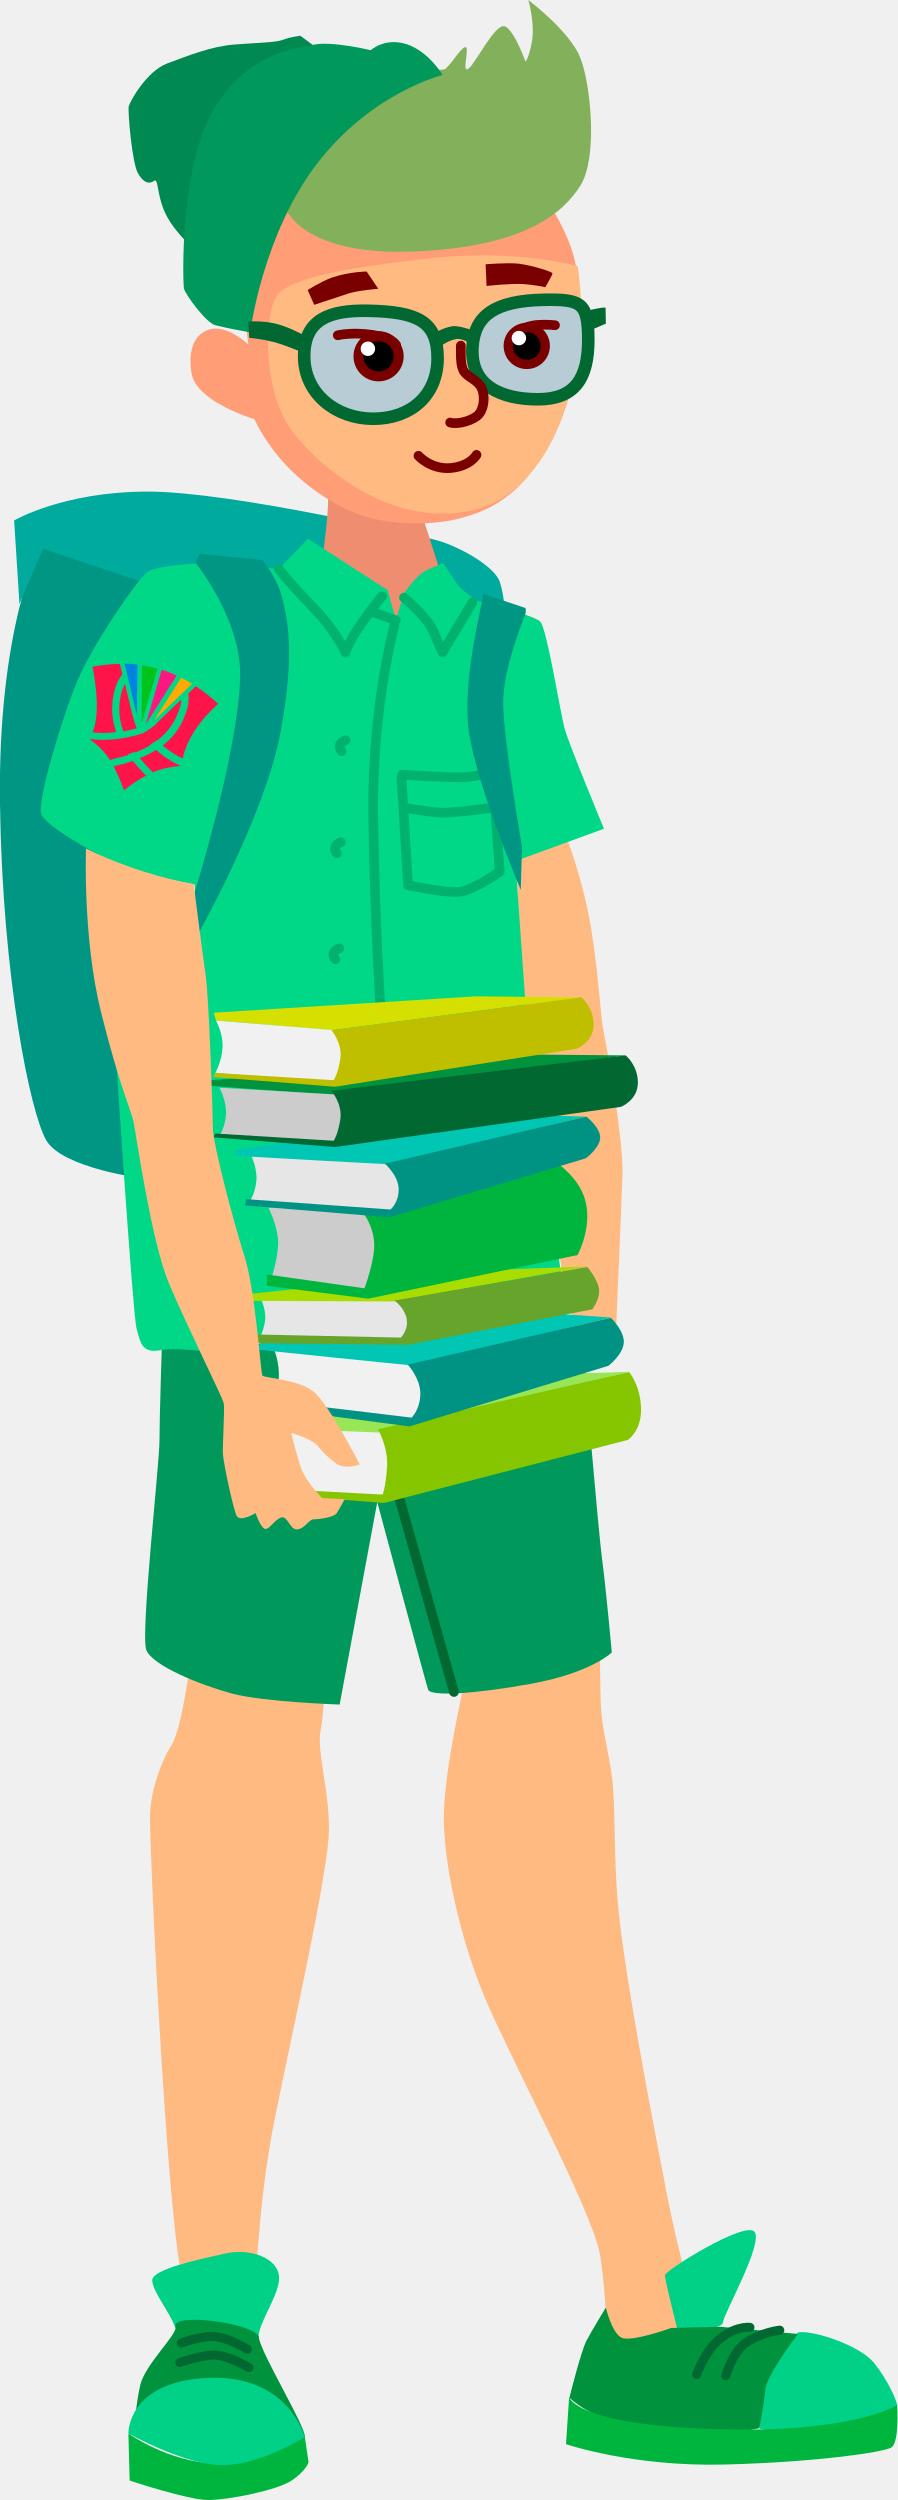
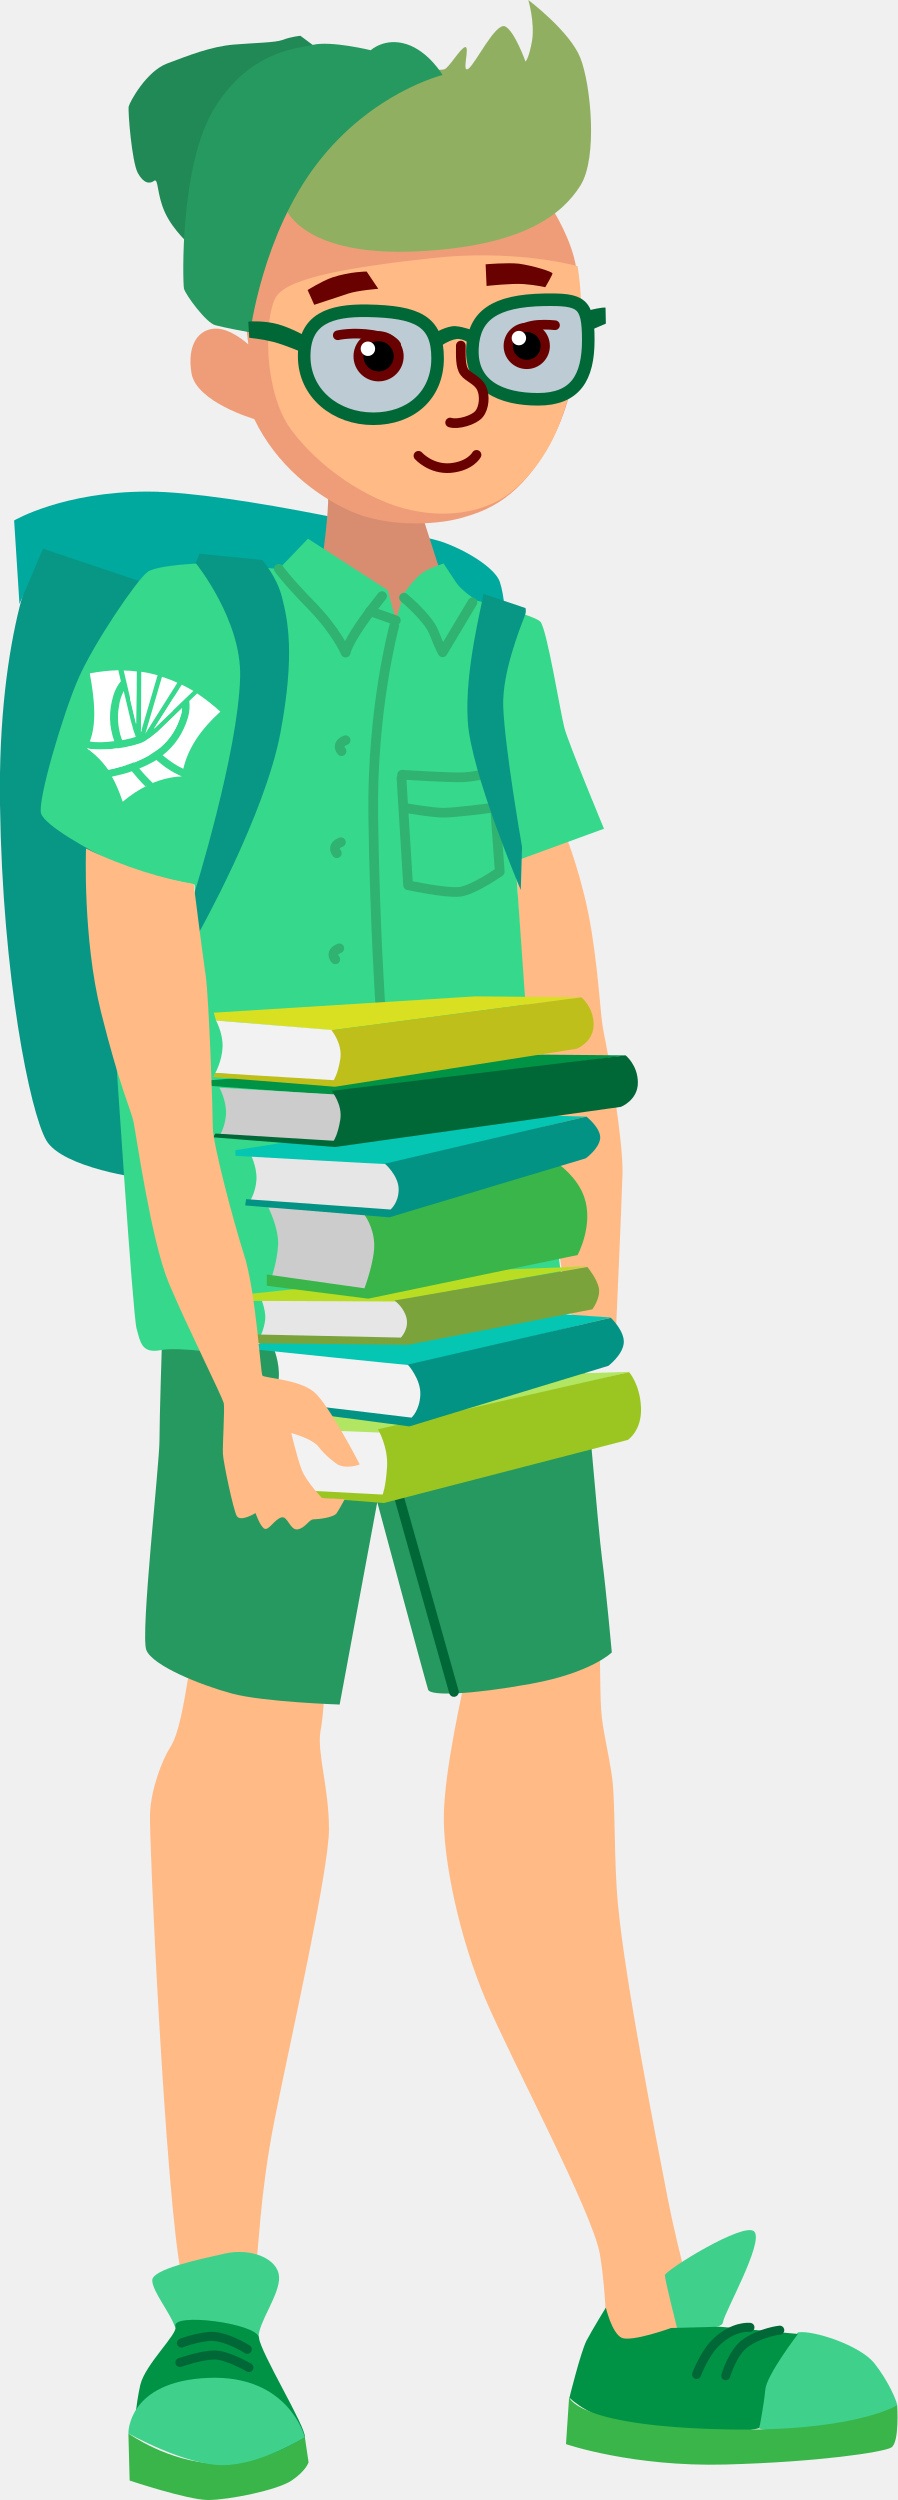
<svg xmlns="http://www.w3.org/2000/svg" version="1.1" id="Layer_1" x="0px" y="0px" viewBox="0 0 285.9 796.4" style="enable-background:new 0 0 285.9 796.4;" xml:space="preserve">
  <style type="text/css">
- 	.st0{fill:#009684;}
- 	.st1{fill:#00AA9D;}
- 	.st2{fill:#EE8D70;}
- 	.st3{fill:#FF9D77;}
- 	.st4{fill:#FFBA82;}
- 	.st5{fill:#83B05B;}
- 	.st6{fill:#008951;}
- 	.st7{fill:#00995B;}
- 	.st8{fill:#7A0000;}
- 	.st9{fill:#006830;}
- 	.st10{fill:#B7CCD4;stroke:#006830;stroke-width:4.005;stroke-miterlimit:10;}
- 	.st11{fill:none;stroke:#7A0000;stroke-width:3.081;stroke-linecap:round;stroke-linejoin:round;stroke-miterlimit:10;}
- 	.st12{fill:#7A0000;stroke:#7A0000;stroke-width:3.081;stroke-linecap:round;stroke-linejoin:round;stroke-miterlimit:10;}
- 	.st13{stroke:#7A0000;stroke-width:3.177;stroke-linecap:round;stroke-linejoin:round;stroke-miterlimit:10;}
- 	.st14{stroke:#7A0000;stroke-width:2.936;stroke-linecap:round;stroke-linejoin:round;stroke-miterlimit:10;}
- 	.st15{fill:#00D887;}
- 	.st16{fill:none;stroke:#006830;stroke-width:3.081;stroke-linecap:round;stroke-linejoin:round;stroke-miterlimit:10;}
- 	.st17{fill:none;stroke:#00B26E;stroke-width:3.081;stroke-linecap:round;stroke-linejoin:round;stroke-miterlimit:10;}
- 	.st18{fill:#98E555;}
- 	.st19{fill:#F1F1F1;}
- 	.st20{fill:#85C600;}
- 	.st21{fill:#00C6B3;}
- 	.st22{fill:#009384;}
+ 	.st0{fill:#089685;}
+ 	.st1{fill:#00A99D;}
+ 	.st2{fill:#D88D71;}
+ 	.st3{fill:#EF9D78;}
+ 	.st4{fill:#FFBA85;}
+ 	.st5{fill:#91AF61;}
+ 	.st6{fill:#218955;}
+ 	.st7{fill:#25995F;}
+ 	.st8{fill:#680100;}
+ 	.st9{fill:#006837;}
+ 	.st10{fill:#BDCCD4;stroke:#006837;stroke-width:4.005;stroke-miterlimit:10;}
+ 	.st11{fill:none;stroke:#680100;stroke-width:3.081;stroke-linecap:round;stroke-linejoin:round;stroke-miterlimit:10;}
+ 	.st12{fill:#680100;stroke:#680100;stroke-width:3.081;stroke-linecap:round;stroke-linejoin:round;stroke-miterlimit:10;}
+ 	.st13{stroke:#680100;stroke-width:3.177;stroke-linecap:round;stroke-linejoin:round;stroke-miterlimit:10;}
+ 	.st14{stroke:#680100;stroke-width:2.936;stroke-linecap:round;stroke-linejoin:round;stroke-miterlimit:10;}
+ 	.st15{fill:#36D88B;}
+ 	.st16{fill:none;stroke:#006837;stroke-width:3.081;stroke-linecap:round;stroke-linejoin:round;stroke-miterlimit:10;}
+ 	.st17{fill:none;stroke:#30B271;stroke-width:3.081;stroke-linecap:round;stroke-linejoin:round;stroke-miterlimit:10;}
+ 	.st18{fill:#B2E561;}
+ 	.st19{fill:#F2F2F2;}
+ 	.st20{fill:#9BC622;}
+ 	.st21{fill:#05C6B3;}
+ 	.st22{fill:#029385;}
	.st23{fill:#E6E6E6;}
- 	.st24{fill:#A9DD00;}
- 	.st25{fill:#66A42C;}
+ 	.st24{fill:#B9DD22;}
+ 	.st25{fill:#7BA33B;}
	.st26{fill:#CCCCCC;}
- 	.st27{fill:#00B53E;}
- 	.st28{fill:#00923D;}
- 	.st29{fill:#D6E000;}
- 	.st30{fill:#BFBF00;}
- 	.st31{fill:#00D187;}
- 	.st32{fill:none;stroke:#006830;stroke-width:2.878;stroke-linecap:round;stroke-linejoin:bevel;stroke-miterlimit:10;}
+ 	.st27{fill:#39B54A;}
+ 	.st28{fill:#009245;}
+ 	.st29{fill:#D9E021;}
+ 	.st30{fill:#BFBF1B;}
+ 	.st31{fill:#3FD18B;}
+ 	.st32{fill:none;stroke:#006837;stroke-width:2.878;stroke-linecap:round;stroke-linejoin:bevel;stroke-miterlimit:10;}
	.st33{fill:#FFFFFF;}
- 	.st34{fill:#FF144A;}
- 	.st35{fill:#0084E3;}
- 	.st36{fill:#00C41C;}
- 	.st37{fill:#FF1780;}
- 	.st38{fill:#FFAA00;}
</style>
  <g>
    <g>
      <path class="st0" d="M46,375.5c0,0-26.2-3.3-31.3-12.3S0.8,311.5,0,256.3s12.1-83.2,15.7-87.5c3.6-4.4,38.8,11,38.8,11L46,375.5z" />
      <path class="st1" d="M45,185.3l-31.3-10.5l-7.5,17.6l-1.7-26.6c0,0,15.6-9.2,42.6-9.2s89.3,14.5,93.4,15.9    c8.2,2.8,17.2,8.5,18.7,12.8c1.5,4.4,1.8,11.6,1.8,11.6l-95.5-5.6L45,185.3z" />
      <path class="st2" d="M104.5,158.3c0.3,4.4-1.8,20-1.8,20l23.2,22.5l10.1-11.2l3.6-9.5l-4.6-14.4L104.5,158.3z" />
      <path class="st3" d="M87.2,63c0,0,86.6,0.4,88.2,2.7c1.5,2.3,6.7,10.9,8.1,19.3c1.7,10.8,2.6,35.3-7.4,54.6s-21.1,23.2-29.5,25.5    c-8.5,2.3-23.9,2.7-35-2.3S88,148.1,81,133.5c0,0-18.5-5.4-20-14.6c-1.5-9.2,2.3-13.9,7.3-14.2c5-0.4,10.8,5,10.8,5l-3.5-28.9    L87.2,63z" />
      <path class="st4" d="M137.9,82.2c-26.4,2.9-46,6.2-49.9,12.3s-4.2,30,4.6,42.2c8.9,12.1,24.4,22.8,38.3,25.8    c13.9,3,23.9-0.6,29-3.7c5.1-3.1,13.3-11,18-23c5.5-14.2,7.3-28.1,7.2-39.1c-0.1-4.4-0.6-8.8-1.1-11.9    C181.4,84,162.4,79.5,137.9,82.2z" />
      <path class="st5" d="M91.1,66.8c0.6,0.8,6.5,14.8,41.2,13.3c34.7-1.5,47-12.1,52.6-21c5.6-8.9,3.3-32.2,0-40.6    C181.6,10,168.3,0,168.3,0s2.1,7.1,1.2,12.9c-1,5.8-2.1,6.7-2.1,6.7s-3.5-9.8-6.5-11.2c-3.1-1.3-9.4,11.9-11.7,13.5s0.6-7.1-1-6.9    c-1.5,0.2-5.2,6.7-6.7,7.1c-1.5,0.4-9.4,0-9.4,0l-36.2,27L91.1,66.8z" />
      <path class="st6" d="M60.7,78.2c0,0-5.4-4.6-8.1-10.4s-2.1-11.2-3.5-10.2c-1.3,1-3.3,1-5.2-2.5C42,51.6,40.7,35.4,41,33.9    c0.4-1.5,5.6-11.2,12.3-13.7c6.7-2.5,13.9-5.4,21.2-6c7.3-0.6,13.1-0.6,15.6-1.5c2.5-1,5.6-1.3,5.6-1.3l3.9,2.9L81.3,42.6    L65.1,70.9L60.7,78.2z" />
      <path class="st7" d="M79.7,105.9c0,0,3.9-31.2,21.4-53.9C118.6,29.3,141,23.9,141,23.9s-4.4-7.5-11.4-9.8S118.1,16,118.1,16    s-12.7-3.1-18.5-1.7c-5.8,1.3-20,2.1-31.2,20s-10.2,55.6-9.8,57.6c0.4,1.9,7.1,11,10,11.7C71.5,104.4,79.7,105.9,79.7,105.9z" />
      <path class="st8" d="M98,92.4l2.1,4.7c0,0,7.8-2.6,10.9-3.6c3.1-1,9.5-1.5,9.5-1.5l-3.7-5.5c0,0-5.3,0-11,1.9    C102.4,89.6,98,92.4,98,92.4z" />
      <path class="st8" d="M154.7,84.2l0.3,6.9c0,0,8-0.9,11.9-0.6s6.8,1,6.8,1s2.3-3.9,2.3-4.4s-5.8-2.4-10.7-3.1    C161.4,83.6,154.7,84.2,154.7,84.2z" />
      <path class="st9" d="M138,106.3c0,0,4.4-2.6,7.1-2.4s5.9,1.5,5.9,1.5l-0.6,4.5c0,0-2.7-2.2-5-1.9s-5.3,2.4-5.3,2.4L138,106.3z" />
      <path class="st9" d="M79.6,102.4c0,0,4.7-0.3,9,0.9c4.2,1.2,8.6,3.7,8.6,3.7l-0.6,5.4c0,0-6-2.6-9.6-3.5c-3.6-0.9-7.6-1.3-7.6-1.3    l-0.3-5.1L79.6,102.4z" />
      <path class="st9" d="M187.1,99c5-1.3,5.8-1,5.8-1l0.1,5.1l-4,1.7L187.1,99z" />
      <path class="st10" d="M187.4,108.3c0-11.9-2.2-13-14.1-12.8c-15.7,0.3-22.3,5-22.8,15.4c-0.6,11.9,9,16.3,20.9,16.3    S187.4,120.3,187.4,108.3z" />
      <path class="st10" d="M96.9,113.5c0-11.9,8.2-14.7,20.2-14.5c15.7,0.3,22.3,3.2,22.3,15.1s-8.6,19.3-20.5,19.3    S96.9,125.4,96.9,113.5z" />
      <path class="st11" d="M146.8,110.1c0,3.1-0.2,6.7,1.2,8.5c1.3,1.7,4.2,2.5,5.4,5c1.2,2.5,0.8,6.4-0.8,8.3    c-1.5,1.9-6.7,3.5-9.2,2.7" />
      <path class="st11" d="M133.3,145.2c0,0,3.9,4.4,10.2,3.9c6.4-0.6,8.3-4.2,8.3-4.2" />
      <path class="st11" d="M107.6,106.8c0,0,4.7-1.1,11.1-0.1c6.4,1,7.5,3.2,7.5,3.2" />
      <path class="st12" d="M162.9,107.3c0,0,2.9-3.4,8.5-3.8c2.9-0.2,5.4,0.1,5.4,0.1" />
      <circle class="st13" cx="120.6" cy="113.5" r="6.4" />
      <circle class="st14" cx="167.8" cy="110.2" r="5.9" />
      <path class="st4" d="M60.1,533.4c-1.5,9.2-3.1,18.9-5.8,23.1c-2.7,4.2-6.2,13.5-6.5,21.2c-0.4,7.7,5,123.2,10,147.1    c5,23.9,14.6,21.2,14.6,21.2s7.7-18.1,8.9-23.1s1.2-22.7,6.2-47.8s17.3-79.3,17.3-92.4s-3.9-24.6-2.7-31.2    c1.2-6.5,1.2-14.2,1.2-14.2L60.1,533.4z" />
      <path class="st4" d="M148.7,532.2c-1.5,7.3-6.9,30.8-7.3,45.4c-0.4,14.6,5,39.7,13.1,58.9c8.1,19.3,34.3,68.2,36.6,81.6    c2.3,13.5,2.3,32.3,2.3,32.3l18.5,6.9l11.2-15c0,0-6.9-23.9-10.4-42s-13.5-68.9-15.8-93.2c-1.4-14.2-0.8-32.3-1.9-40.8    c-1.2-8.5-3.1-15.4-3.5-21.6c-0.4-6.2-0.4-22.7-0.4-22.7L148.7,532.2z" />
      <path class="st7" d="M185.8,430.7c0,0,4.8,57.2,6,66c1.2,8.9,3.1,29.7,3.1,29.7s-6.5,6.5-25.8,10c-19.3,3.5-32,3.9-32.7,1.9    s-16.2-59.7-16.2-59.7l1.9-10.4L108.2,543c0,0-24.3-0.8-34.3-3.5c-10-2.7-25.4-8.9-27.3-13.9c-1.9-5,4.2-59.3,4.2-66.6    c0-7.3,0.8-31.6,0.8-31.6L185.8,430.7z" />
      <path class="st15" d="M36.7,333.1c0,0,5.6,85.9,6.8,90.1c1.2,4.2,1.5,8.1,7.7,6.9s22.3,1.5,22.3,1.5l-18.5-60.8L36.7,333.1z" />
      <line class="st16" x1="126.1" y1="473.3" x2="144.6" y2="539" />
      <path class="st4" d="M180.3,266.4c0,0,5.6,13.9,8.2,30.6c2.6,16.7,2.6,26.2,3.9,32.3c1.3,6.2,6.2,34.1,5.9,44.7    c-0.3,10.5-2.3,54.9-2.3,54.9l-15.1-11l-13.3-91.4l-1.5-18l-1.8-36.2L180.3,266.4z" />
      <path class="st15" d="M98.1,171.6l25.4,16.4l2.6,9.5l2.6-8.5c0,0,3.1-4.4,5.4-6.2c2.3-1.8,7.2-3.3,7.2-3.3s2.6,3.9,4.1,6.2    c1.5,2.3,6.4,5.6,6.4,5.6s18.2,4.6,20.3,6.7s6.4,29,7.7,33.9c1.3,4.9,12.6,32.1,12.6,32.1l-28.2,10.3l3.1,44.2l13.5,103.4    l-83.6,10.6l-27-10.4l-8.2-140.3c0,0-17.5-3.1-25.9-7.2S14.4,263,13.1,259.2c-1.3-3.9,6.9-31.6,11.8-42.9s18.7-31.6,22.1-34.1    c3.3-2.6,24.9-3.6,31.6-2.3c6.7,1.3,10.3,1.3,10.3,1.3L98.1,171.6z" />
      <path class="st17" d="M121.7,189.9c0,0-1.7,2.1-3.8,4.9c-3.1,4.1-7,9.9-7.8,13.1c0,0-2.8-6.7-10.8-14.9    c-8-8.2-10.5-11.8-10.5-11.8" />
      <line class="st17" x1="126.1" y1="197.6" x2="117.9" y2="194.7" />
      <path class="st17" d="M128.7,190.4c0,0,7.7,6.4,9.5,11c1.8,4.6,2.8,6.4,2.8,6.4l9.5-15.9" />
      <path class="st17" d="M125.6,199.4c0,0-7.2,26.2-6.7,60.8c0.5,34.7,2.3,60.6,2.3,60.6" />
      <path class="st17" d="M128.1,246.8c0,0,15.1,1,19.5,0.8c4.4-0.3,6.4-1,6.4-1" />
      <path class="st17" d="M127.9,247.9l2.1,34.1c0,0,12.1,2.6,16.4,2.1c4.4-0.5,12.8-6.4,12.8-6.4l-2.1-28.8" />
      <path class="st17" d="M129.2,257.4c0,0,8.5,1.5,12.1,1.5c3.6,0,15.1-1.5,15.1-1.5" />
      <path class="st17" d="M110.1,235.8c-3.3,1.3-1.3,3.5-1.3,3.5" />
      <path class="st17" d="M108.6,268.3c-3.3,1.3-1.3,3.5-1.3,3.5" />
      <path class="st17" d="M108.1,302.1c-3.3,1.3-1.3,3.5-1.3,3.5" />
      <path class="st0" d="M63.6,176.4l-1.3,2.9c0,0,14.7,18.1,14.2,36.4c-0.6,24-14.6,68.9-14.6,68.9l1.3,12.8c0,0,21.1-37.5,26.1-63.8    c4.8-25.4,2.3-36.2,0.6-43.1c-1.7-6.9-6.4-12.1-6.4-12.1L63.6,176.4z" />
      <path class="st0" d="M167.4,193.7c0,0,0.3,1.1-0.1,2.1c-1.8,4.7-7.3,18.5-7,29.1c0.4,12.9,6,44.9,6,44.9l-0.4,13.7    c0,0-16-37.7-16.9-53.9c-1-16.2,4.6-37,5-40.4L167.4,193.7z" />
      <g>
        <polygon class="st18" points="87.2,452.2 86.9,454.6 120.6,456.9 200.6,437 171.6,437.9    " />
        <path class="st19" d="M89.6,455.1c0,0,2.2,5.3,2.2,11c0,5.7-1.6,9.5-1.6,9.5l34.6,1.2l4.1-12.3l-6.8-8.1L89.6,455.1z" />
        <path class="st20" d="M89.3,474.4l32.6,1.7c0,0,1-2.4,1.4-8.8s-2.9-12-2.9-12l80-18.2c0,0,3.5,3.9,3.8,11.3     c0.3,7.4-4.2,10.3-4.2,10.3l-77.7,20.1l-33.5-2.6L89.3,474.4z" />
      </g>
      <g>
        <path class="st19" d="M87.1,429.3c0,0,2.1,4.8,1.7,9.8c-0.4,5-2.6,8.2-2.6,8.2l46.6,5.5l3.5-13.2l-2.8-6.6L87.1,429.3z" />
        <path class="st21" d="M131.6,435c-1.8-0.1-49.1-5-49.1-5l0.1-2.1l74.9-10.7l37.2,2.5L131.6,435z" />
        <path class="st22" d="M85.3,446.1l45.8,5.5c0,0,2.6-2.3,2.8-7.3c0.2-5-4-9.6-4-9.6l64.7-14.9c0,0,4.5,4.3,4.1,8.1     s-4.9,7.2-4.9,7.2l-63.4,19.3l-45.5-6L85.3,446.1z" />
      </g>
      <g>
        <path class="st23" d="M83,413.2c0,0,1.7,4,1.5,6.9c-0.2,2.9-1.7,6-1.7,6l45.4,1l6.2-5.4l-2.7-7.9l-9.8-1.5L83,413.2z" />
        <polygon class="st24" points="125.4,414.6 80,414.4 80.3,412.1 148,404.9 187.1,403.4    " />
        <path class="st25" d="M187.1,403.6c0,0,3.2,3.8,3.7,6.9c0.5,3.1-2.1,6.6-2.1,6.6L130,428.4l-48.8-0.5v-2.8l46.5,1     c0,0,3.1-3.1,1.5-7.2c-1.2-3.1-3.6-4.6-3.6-4.6L187.1,403.6z" />
      </g>
      <g>
        <path class="st26" d="M85.5,384.7c0,0,3.3,6.4,3.1,11.8c-0.3,5.4-2.1,10.5-2.1,10.5l28.8,4.4l8-1.5l-1.3-19.5l-4.4-6.2     L85.5,384.7z" />
        <path class="st27" d="M116.1,387c0,0,2.8,3.6,3.1,9c0.3,5.4-3.1,14.4-3.1,14.4L85,406v3.6l32.3,4.1l66.7-13.9     c0,0,5.2-9.6,2.1-18.5c-2.2-6.3-8-10.3-8-10.3L116.1,387z" />
      </g>
      <g>
        <path class="st23" d="M79.6,367.3c0,0,2.3,4.1,2.1,8.5c-0.3,4.4-2.3,7.2-2.3,7.2l46.7,3.3l3.1-11.6l-3.1-5.6L79.6,367.3z" />
        <path class="st21" d="M124.3,370.9c-1.8,0-49.3-2.7-49.3-2.7l0-1.8l74.4-11.7l37.2,1L124.3,370.9z" />
        <path class="st22" d="M78.4,382l46,3.3c0,0,2.6-2.1,2.6-6.4c0-4.4-4.4-8.2-4.4-8.2l64.2-15c0,0,4.6,3.6,4.4,6.9     c-0.3,3.3-4.6,6.4-4.6,6.4l-62.6,18.8L78.1,384L78.4,382z" />
      </g>
      <g>
        <polygon class="st28" points="67.3,344.1 66.8,345.9 105.8,348.8 199.5,336.2 165.9,335.9    " />
        <path class="st26" d="M69.9,346.5c0,0,2.3,4.1,2.1,8.5c-0.3,4.4-2.3,7.2-2.3,7.2l40,2.1l5.4-9.2l-7.4-6.4L69.9,346.5z" />
        <path class="st9" d="M68.6,361.1l37.7,2.3c0,0,1.3-1.8,2.1-6.7c0.8-4.9-2.8-9.2-2.8-9.2l93.7-11.3c0,0,3.9,3.1,3.9,8.7     c0,5.6-5.4,7.7-5.4,7.7l-91.1,12.8l-38.8-3.1L68.6,361.1z" />
      </g>
      <g>
        <polygon class="st29" points="68.1,322.6 68.8,325.1 105.5,328.2 185.1,317.7 151.5,317.4    " />
        <path class="st19" d="M68.8,325.1c0,0,2.3,4.1,2.1,8.5s-2.3,8.2-2.3,8.2l39.3,3.3l6.2-11.6l-8.5-5.4L68.8,325.1z" />
        <path class="st30" d="M68.6,341.8l37.7,2.3c0,0,1.3-1.8,2.1-6.7c0.8-4.9-2.8-9.2-2.8-9.2l79.6-10.5c0,0,3.9,3.1,3.9,8.7     c0,5.6-5.4,7.7-5.4,7.7l-77,12.1l-38.8-3.1L68.6,341.8z" />
      </g>
      <path class="st4" d="M27.4,270.3c0,0-1.1,28.6,4.8,52.2s9.5,31.1,10.3,34.7s5.6,38,11.3,51.6s17.2,36.5,17.5,38.3    c0.3,1.8-0.4,12.9-0.3,16c0.2,3.1,3.3,17.7,4.4,19.8c1.2,2.1,6-0.9,6-0.9s1.5,4.4,2.9,5c1.3,0.6,3.2-3,5.3-3.6    c2.1-0.6,2.7,4.1,5.2,3.8c2.5-0.4,3.6-3.2,5.1-3.2c1.5,0,6.4-0.6,7.3-1.9s2.6-4.5,2.6-4.5l-7.2-0.4c0,0-5-5.1-6.5-9    c-1.5-3.9-3.3-11.7-3.3-11.7s6.9,1.9,8.7,4.4s5.5,5.4,6.4,5.8c3.1,1.3,6.7-0.2,6.7-0.2s-9.8-19.1-14.6-23.1    c-4.8-4-15.8-4.4-16.4-5.2c-0.6-0.8-2.1-26.8-5.8-38.3c-3.7-11.6-10-35.8-10-40.6c0-4.8-1.2-41.2-2.3-48.7s-3.8-29-3.8-29    C52.7,280.1,39.5,276.3,27.4,270.3z" />
      <path class="st31" d="M82.4,744.8c-0.4-4.6,6.9-13.9,6.5-19.6s-8.9-9.2-17.3-7.3c-8.5,1.9-23.1,5-23.1,8.5c0,3.5,5.7,10.3,7.3,15    C56.6,743.6,82.8,749.4,82.4,744.8z" />
      <path class="st28" d="M42.4,774.4c0,0,16.2,10,26.6,10.4c10.4,0.4,27.7-5.4,28.1-8.5s-14.2-27-14.6-31.6    c-0.4-4.6-28.2-8.2-26.6-3.5c0.8,2.3-9.6,11.9-11.2,18.5C43.2,766.3,42.8,773.7,42.4,774.4z" />
      <path class="st31" d="M215.7,741.7c0,0-3.9-15.4-3.9-16.9c0-1.5,25.4-17.3,28.5-13.9c3.1,3.5-9.6,25.8-10,28.9    C229.9,742.8,215.7,741.7,215.7,741.7z" />
      <path class="st31" d="M254.2,743c4.6-0.8,19.6,4,24.3,9.8c4.6,5.8,7.3,12.3,7.3,13.5s-5.4,7.7-24.3,8.1    c-18.9,0.4-19.6-0.8-19.6-0.8s0.3-11.4,3.3-17.2C248.3,750.7,254.2,743,254.2,743z" />
      <path class="st28" d="M193,735.1c0,0,1.9,8.1,5,9.6c3.1,1.5,15.8-3.1,15.8-3.1l15.4-0.4l25,2.3c0,0-10,13.1-10.4,17.7    c-0.4,4.6-1.9,12.3-1.9,12.3s-17.6,4.5-35.7,1c-18.1-3.5-24.8-10.7-24.8-10.7s3.5-14.2,5.4-18.1C188.7,742.1,193,735.1,193,735.1z    " />
      <path class="st27" d="M40.9,775.2l0.4,15c0,0,18.5,6.2,25,6.2s22-3.1,26.6-6.2s5.4-5.8,5.4-5.8l-1.2-8.1c0,0-12.7,8.9-28.1,8.5    C53.6,784.4,40.9,775.2,40.9,775.2z" />
      <path class="st27" d="M181.3,763.6l-1,15c0,0,21.2,7.3,50.8,6.5s50.1-3.9,52.8-5.4c2.7-1.5,1.9-13.5,1.9-13.5s-14.2,9.1-58.5,7.6    C183,772.4,181.3,763.6,181.3,763.6z" />
      <path class="st31" d="M40.9,775.2c0,0-0.4-16.6,25.4-17.7s30.8,18.9,30.8,18.9s-14.2,8.9-26.2,8.9S40.9,775.2,40.9,775.2z" />
      <path class="st16" d="M128.1,466.6" />
      <path class="st16" d="M120.2,478.7" />
      <path class="st4" d="M68.6,338.2" />
      <path class="st32" d="M238.9,741.4c0,0-5.6-0.7-11.4,5.4c-3.3,3.5-5.6,9.6-5.6,9.6" />
      <path class="st32" d="M248.4,742.3c0,0-5.8,0.6-10.9,4.1c-4.2,3-6.3,10.4-6.3,10.4" />
      <path class="st32" d="M57.8,746.4c0,0,3.6-1.5,8.7-2.1c5.1-0.5,12.3,4.1,12.3,4.1" />
      <path class="st32" d="M57.3,752.6c0,0,6.9-2.4,11-2.4s11,4,11,4" />
      <circle class="st33" cx="117.2" cy="111.1" r="2.3" />
      <circle class="st33" cx="165.3" cy="107.7" r="2.3" />
      <g>
        <g>
-           <g>
-             <path class="st34" d="M48,237.3c-0.2-0.2-0.4-0.4-0.6-0.6c-0.3-0.3-0.6-0.6-0.9-0.9c-0.6-0.6-1.2-1.3-1.7-1.9       c-1.4,0.5-2.9,0.9-4.5,1.2c0.1,0.1,0.1,0.3,0.2,0.4c0.7,1.4,1.6,2.8,2.6,4.2C44.9,239,46.6,238.2,48,237.3z" />
-             <path class="st34" d="M55.6,243c-0.1-0.1-0.2-0.1-0.4-0.2c-0.7-0.4-1.3-0.8-2.1-1.3c-0.2-0.1-0.4-0.3-0.6-0.4       c-0.9-0.7-1.9-1.4-2.8-2.2c-1.6,1-3.3,1.9-5.2,2.6c1.2,1.4,2.6,3,4.1,4.5c-0.1,0.1-0.2,0.1-0.4,0.2c3.2-1.3,6.3-2,9.4-2.2l0,0       C57,243.7,56.3,243.4,55.6,243z" />
-             <path class="st34" d="M46.4,247c-1.5-1.6-2.9-3.1-4.1-4.6c-1.9,0.6-3.9,1.2-6.1,1.7l-0.1-0.1c1.2,2.2,2.3,4.7,3.4,7.8       c2.5-2.1,5-3.7,7.4-4.9C46.8,246.9,46.6,246.9,46.4,247z" />
-             <path class="st34" d="M37.7,241.4c1.1-0.3,2.2-0.6,3.2-0.9c-1.2-1.7-2.2-3.4-2.9-5c-3.6,0.5-7.1,0.5-9.4,0l0,0       c2.9,2.1,4.9,4.2,6.5,6.7l0-0.1C35.9,241.8,36.9,241.6,37.7,241.4z" />
-           </g>
-           <path class="st33" d="M55.9,244" />
+           <path class="st33" d="M37.2,244.6c6.1-1.6,10.6-3.7,13.9-6.5C47.8,240.9,43.3,243,37.2,244.6z" />
+           <path class="st33" d="M56.3,219.7c0.2,0.3,0.4,0.6,0.6,0.9C56.7,220.3,56.5,220,56.3,219.7z" />
+           <polygon class="st33" points="27.7,238.4 27.7,238.4 27.7,238.4     " />
+           <path class="st33" d="M34.7,245.2C34.7,245.2,34.7,245.2,34.7,245.2c0.9-0.2,1.7-0.4,2.5-0.6C36.4,244.8,35.6,245,34.7,245.2      C34.7,245.2,34.7,245.2,34.7,245.2z" />
+           <path class="st33" d="M57.2,221.2c0.2,0.3,0.3,0.7,0.5,1.1C57.5,221.9,57.4,221.5,57.2,221.2z" />
        </g>
        <g>
-           <path class="st35" d="M43.6,227.9l0.2-16.2c-1.4-0.2-2.8-0.3-4.1-0.3L43.6,227.9z" />
+           <path class="st33" d="M41.3,227.1c0-0.4-0.1-0.8-0.1-1.1C41.2,226.4,41.3,226.8,41.3,227.1z" />
+           <path class="st33" d="M41.2,225.2c0-0.3,0-0.5,0-0.8C41.2,224.6,41.2,224.9,41.2,225.2z" />
+           <path class="st33" d="M41.4,228.1c0-0.2-0.1-0.5-0.1-0.7C41.3,227.6,41.4,227.9,41.4,228.1z" />
+           <path class="st33" d="M56.3,247.3c0.6,0,1.1,0,1.7,0c0,0,0,0,0,0C57.4,247.3,56.8,247.2,56.3,247.3z" />
+           <path class="st33" d="M40.1,238.4c0.9,1.8,2.1,3.7,3.6,5.6C42.2,242.1,41,240.3,40.1,238.4z" />
+           <path class="st33" d="M48.4,249.2C48.4,249.2,48.4,249.2,48.4,249.2c-1.8-1.8-3.3-3.5-4.6-5.2C45,245.7,46.6,247.4,48.4,249.2z" />
+           <path class="st33" d="M56.1,247.3c0.1,0,0.1,0,0.2,0C56.2,247.3,56.1,247.3,56.1,247.3z" />
          <g>
-             <path class="st34" d="M29.5,212.4c1.5,8.4,2.1,15.4,0,20.9c1.9,0.3,4.7,0.3,7.5-0.1c-1.6-4.6-1.7-9.2-0.3-14       c0.5-1.7,1.3-3.2,2.3-4.4l-0.8-3.3C35.4,211.5,32.5,211.8,29.5,212.4z" />
-             <path class="st34" d="M42.1,227.4l-2.3-9.6c-0.2,0.4-0.4,0.8-0.6,1.3c-0.1,0.2-0.2,0.5-0.3,0.8c-0.3,0.9-0.5,1.7-0.6,2.6       c-0.5,2.6-0.4,5.2,0.2,7.8c0.1,0.3,0.1,0.6,0.2,0.9c0.2,0.6,0.4,1.2,0.6,1.8c1.5-0.3,3-0.6,4.3-1l-0.1-0.1       C43,230.5,42.5,229,42.1,227.4z" />
+             <path class="st33" d="M47.9,240.4c-0.2-0.2-0.5-0.4-0.7-0.6c-0.3-0.3-0.6-0.6-0.9-0.9c-0.6-0.7-1.2-1.3-1.7-2       c-1.4,0.5-3.1,0.9-4.7,1.2c0.1,0.1,0.1,0.3,0.2,0.4c0.7,1.4,1.6,2.9,2.7,4.4C44.7,242.1,46.4,241.3,47.9,240.4z" />
+             <path class="st33" d="M55.8,246.3c-0.1-0.1-0.3-0.1-0.4-0.2c-0.7-0.4-1.4-0.8-2.1-1.3c-0.2-0.1-0.4-0.3-0.6-0.4       c-1-0.7-1.9-1.5-2.9-2.3c-1.6,1-3.4,1.9-5.4,2.7c1.2,1.5,2.7,3.1,4.2,4.6c-0.1,0.1-0.2,0.1-0.4,0.2c3.3-1.4,6.5-2.1,9.7-2.3       l0,0C57.3,247.1,56.5,246.7,55.8,246.3z" />
+             <path class="st33" d="M46.3,250.5c-1.6-1.6-3-3.2-4.3-4.8c-1.9,0.7-4,1.2-6.3,1.7l-0.1-0.1c1.3,2.3,2.4,4.9,3.5,8.1       c2.6-2.2,5.2-3.9,7.7-5.1C46.6,250.3,46.4,250.4,46.3,250.5z" />
+             <path class="st33" d="M37.2,244.6c1.2-0.3,2.2-0.6,3.3-1c-1.2-1.8-2.3-3.5-3.1-5.2c-3.7,0.5-7.4,0.5-9.7,0l0,0       c3,2.2,5.1,4.4,6.8,6.9l0-0.1C35.3,245.1,36.4,244.8,37.2,244.6z" />
+           </g>
+           <path class="st33" d="M56.1,247.3" />
+         </g>
+         <g>
+           <path class="st33" d="M43.4,230.7l0.2-16.8c-1.5-0.2-2.9-0.3-4.2-0.3L43.4,230.7z" />
+           <g>
+             <path class="st33" d="M41.4,222.6l1.9,8l0.1-12.1C42.4,219.6,41.8,221,41.4,222.6z" />
+             <path class="st33" d="M42.7,233.1c0-0.1-0.8-2.3-0.8-2.4l-0.1-0.6c0.4,1.6,0.9,3.2,1.5,4.5L42.7,233.1z" />
+             <path class="st33" d="M28.6,214.5c1.6,8.7,2.2,16,0,21.7c2,0.4,4.8,0.3,7.8-0.1c-1.7-4.8-1.8-9.5-0.3-14.5       c0.5-1.8,1.4-3.3,2.4-4.6l-0.8-3.5C34.8,213.6,31.8,213.9,28.6,214.5z" />
+             <path class="st33" d="M41.8,230.1l-2.4-10c-0.2,0.4-0.4,0.9-0.6,1.4c-0.1,0.3-0.2,0.5-0.3,0.8c-0.3,0.9-0.5,1.8-0.6,2.7       c-0.5,2.7-0.4,5.4,0.2,8.1c0.1,0.3,0.1,0.6,0.2,0.9c0.2,0.6,0.4,1.2,0.6,1.8c1.6-0.3,3.1-0.6,4.4-1.1l-0.1-0.1       C42.7,233.3,42.2,231.7,41.8,230.1z" />
          </g>
        </g>
        <g>
-           <path class="st36" d="M50.2,213c-1.7-0.5-3.4-0.8-5-1.1l-0.1,18.5" />
+           <path class="st33" d="M50.2,215.1c-1.8-0.5-3.6-0.9-5.2-1.1l-0.1,19.2" />
+           <g>
+             <path class="st33" d="M44.9,233.3l0.2-0.6c-0.1-0.1-0.1-0.3-0.2-0.4L44.9,233.3z" />
+             <path class="st33" d="M48.9,219.5" />
+           </g>
        </g>
        <g>
-           <path class="st37" d="M56.3,215.2c-1.6-0.7-3.2-1.4-4.8-1.8l-5.1,17.4L56.3,215.2z" />
+           <path class="st33" d="M56.5,217.5c-1.7-0.8-3.3-1.4-4.9-1.9l-5.3,18.1L56.5,217.5z" />
+           <path class="st33" d="M55.3,218.8c0.1,0.1,0.2,0.2,0.2,0.2l0.2-0.4l-1-0.3C55,218.5,55.2,218.6,55.3,218.8z" />
        </g>
        <g>
-           <path class="st38" d="M61.2,217.8c-1.2-0.7-2.4-1.4-3.5-1.9l-8.6,13.6L61.2,217.8z" />
+           <path class="st33" d="M61.6,220.1c-1.2-0.7-2.5-1.4-3.7-2L49,232.2L61.6,220.1z" />
          <g>
-             <path class="st34" d="M49.5,230.9c-0.9,0.7-1.7,1.4-2.6,1.9c0.9,1.1,1.9,2.1,3,3.2c0.4-0.3,0.8-0.6,1.1-0.9       c3.2-2.7,5.1-5.9,6.3-9.8c0.1-0.3,0.1-0.5,0.2-0.8c0.1-0.5,0.2-1,0.2-1.5l-7.7,7.4C50,230.5,49.8,230.7,49.5,230.9z" />
-             <path class="st34" d="M69.5,224.2c-2.3-2.1-4.7-4-7.1-5.6l-2.4,2.3c0.2,1.6,0.1,3.3-0.4,5c-1.4,4.8-3.9,8.6-7.8,11.6       c2.2,1.8,4.6,3.4,6.4,4.1C59.6,235.4,63.5,229.6,69.5,224.2z" />
+             <path class="st33" d="M49.4,233.7c-0.9,0.8-1.8,1.5-2.7,2c0.9,1.1,2,2.2,3.2,3.3c0.4-0.3,0.8-0.6,1.2-0.9       c3.3-2.8,5.3-6.2,6.5-10.2c0.1-0.3,0.2-0.6,0.2-0.8c0.1-0.5,0.2-1,0.2-1.5l-8,7.7C50,233.3,49.7,233.5,49.4,233.7z" />
+             <path class="st33" d="M70.2,226.7c-2.4-2.2-4.9-4.1-7.4-5.8l-2.5,2.4c0.2,1.6,0.1,3.4-0.4,5.2c-1.5,5-4.1,9-8.1,12.1       c2.3,1.9,4.7,3.5,6.6,4.3C59.9,238.4,63.9,232.4,70.2,226.7z" />
            <g>
-               <path class="st34" d="M49.6,230.8c-1.7,1.5-3.4,2.6-4.8,3c-5.1,1.7-12.5,2.4-16.3,1.5c0,0,0,0,0,0c2.5,1.2,4.7,3.7,6.7,6.5        c0,0,0,0,0,0c0.8-0.2,1.6-0.4,2.4-0.6c5.9-1.5,10.2-3.6,13.4-6.2c3.2-2.7,5.1-5.9,6.3-9.8c0.1-0.3,0.1-0.5,0.2-0.8        c0.1-0.5,0.2-1,0.2-1.5l-7.7,7.4C50,230.5,49.8,230.6,49.6,230.8z" />
+               <path class="st33" d="M55.4,222.1L49,232.2l6-5.7l0,0C55.5,225,55.7,223.5,55.4,222.1z" />
+               <path class="st33" d="M49.6,233.6c-1.7,1.5-3.6,2.7-5,3.2c-5.3,1.8-13,2.5-16.9,1.6c0,0,0,0,0,0c2.6,1.3,4.8,3.8,7,6.8        c0,0,0,0,0,0c0.9-0.2,1.7-0.4,2.5-0.6c6.1-1.6,10.6-3.7,13.9-6.5c3.3-2.8,5.3-6.2,6.5-10.2c0.1-0.3,0.2-0.6,0.2-0.8        c0.1-0.5,0.2-1,0.2-1.5l-8,7.7C50,233.3,49.8,233.4,49.6,233.6z" />
            </g>
          </g>
        </g>
      </g>
    </g>
  </g>
</svg>
